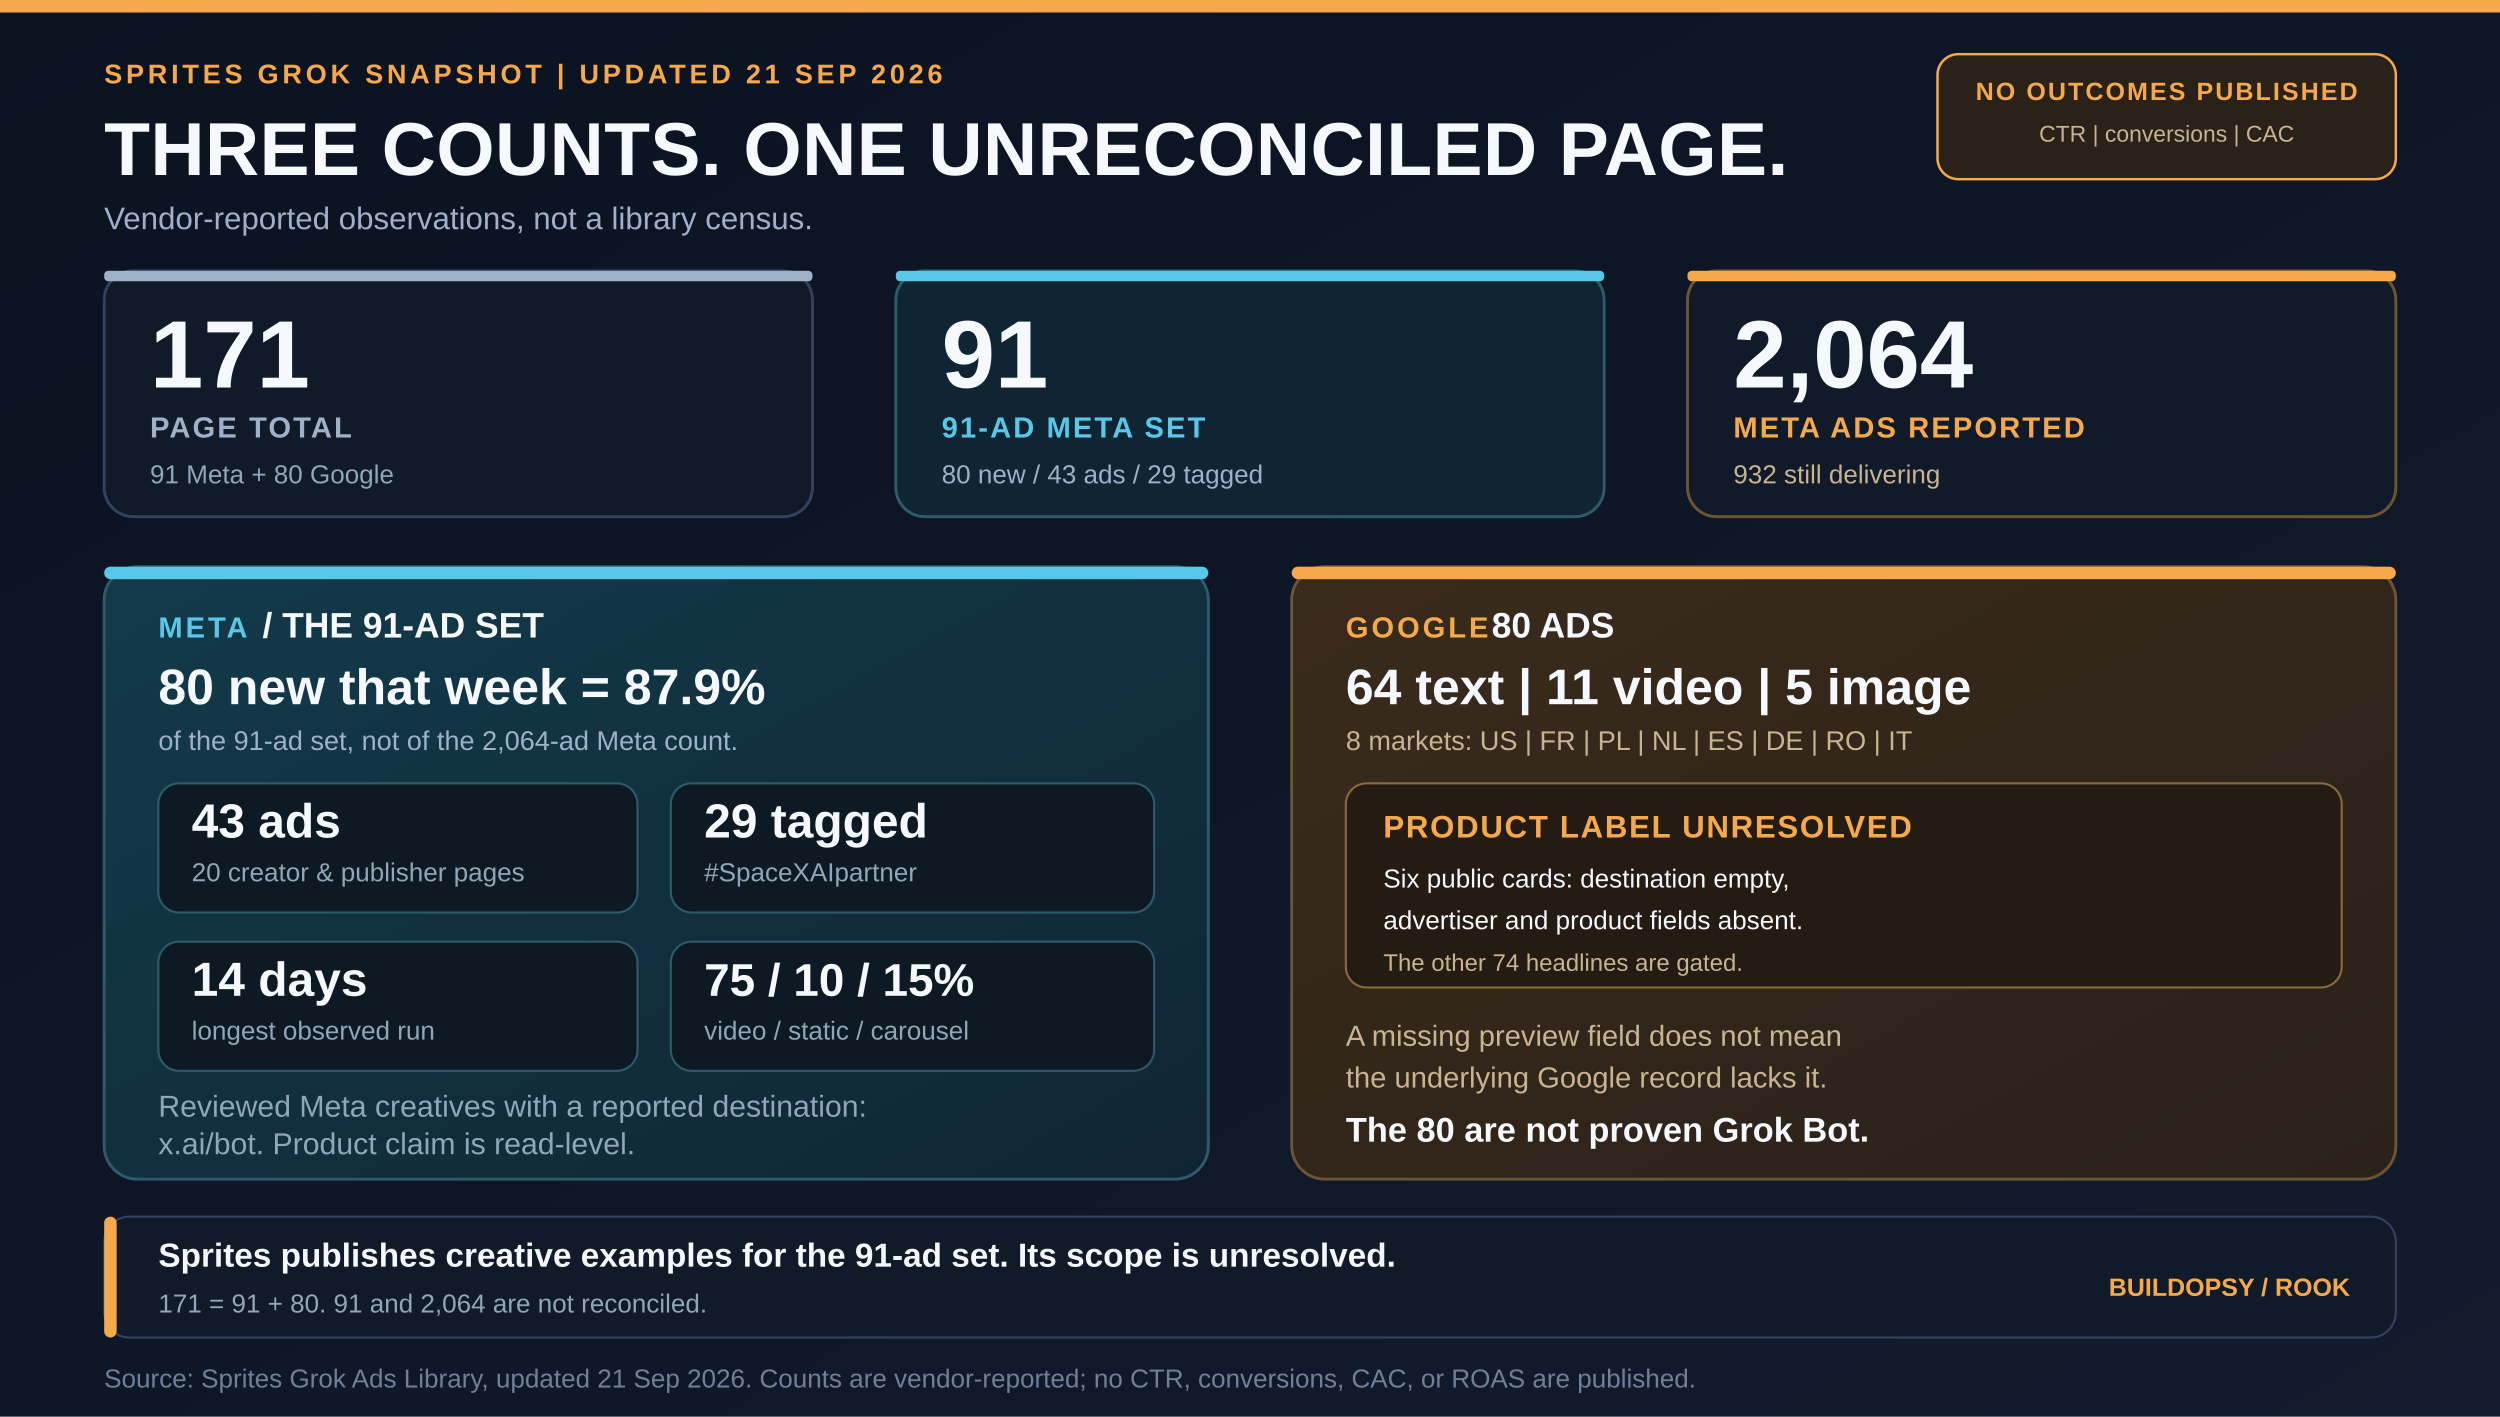
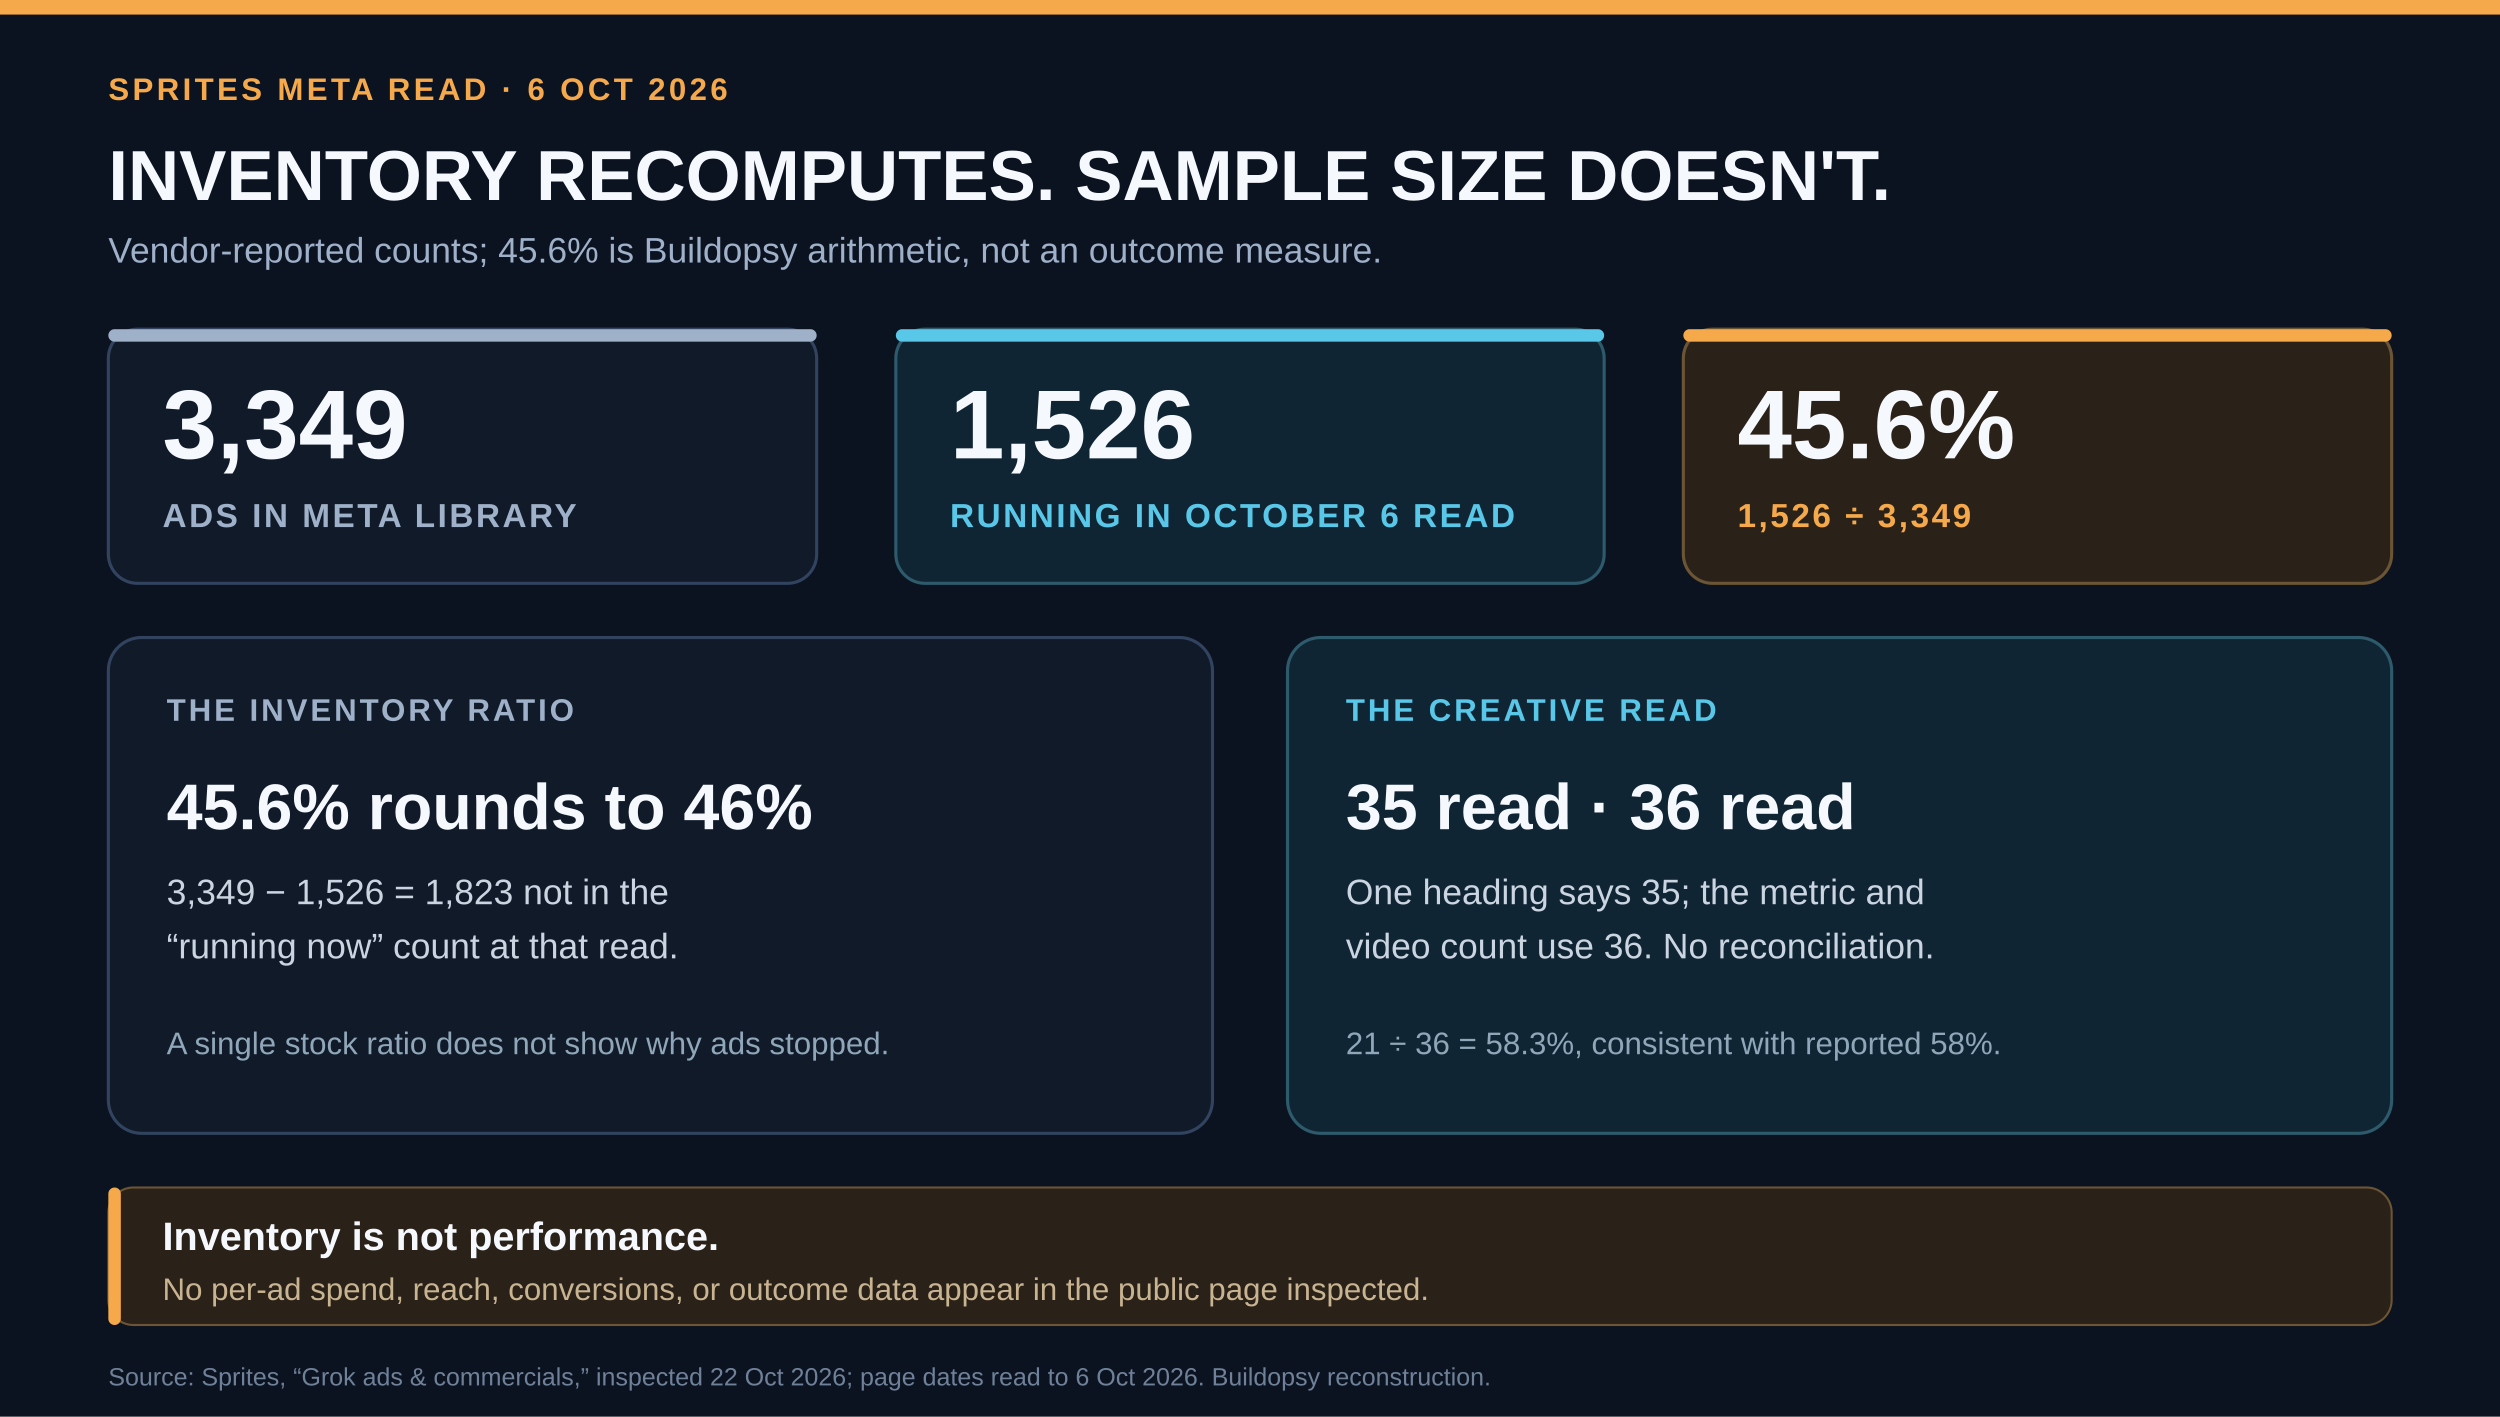
<svg xmlns="http://www.w3.org/2000/svg" width="1200" height="680" viewBox="0 0 1200 680" role="img" aria-labelledby="grokTitle grokDesc">
-   <defs>
-     <linearGradient id="bg" x1="0" y1="0" x2="1" y2="1">
-       <stop offset="0" stop-color="#0b1220" />
-       <stop offset="1" stop-color="#121c2e" />
-     </linearGradient>
-     <linearGradient id="metaGlow" x1="0" y1="0" x2="1" y2="1">
-       <stop offset="0" stop-color="#123b4a" />
-       <stop offset="1" stop-color="#102534" />
-     </linearGradient>
-     <linearGradient id="googleGlow" x1="0" y1="0" x2="1" y2="1">
-       <stop offset="0" stop-color="#3a2b1b" />
-       <stop offset="1" stop-color="#2a2119" />
-     </linearGradient>
-   </defs>
-   <rect width="1200" height="680" fill="url(#bg)" />
-   <rect width="1200" height="6" fill="#f6a94a" />
-   <text x="50" y="40" font-family="Segoe UI, Arial, sans-serif" font-size="13" font-weight="700" fill="#f6a94a" letter-spacing="1.8">SPRITES GROK SNAPSHOT | UPDATED 21 SEP 2026</text>
-   <text x="50" y="84" font-family="Segoe UI, Arial, sans-serif" font-size="36" font-weight="800" fill="#f5f8fc" letter-spacing="0.2">THREE COUNTS. ONE UNRECONCILED PAGE.</text>
-   <text x="50" y="110" font-family="Segoe UI, Arial, sans-serif" font-size="15" fill="#9fb0c9">Vendor-reported observations, not a library census.</text>
-   <rect x="930" y="26" width="220" height="60" rx="10" fill="#2a2119" stroke="#f6a94a" stroke-width="1.2" />
-   <text x="1040" y="48" text-anchor="middle" font-family="Segoe UI, Arial, sans-serif" font-size="12" font-weight="800" fill="#f6a94a" letter-spacing="1">NO OUTCOMES PUBLISHED</text>
-   <text x="1040" y="68" text-anchor="middle" font-family="Segoe UI, Arial, sans-serif" font-size="11" fill="#c8b491">CTR | conversions | CAC</text>
-   <rect x="50" y="130" width="340" height="118" rx="14" fill="#101a29" stroke="#31435e" stroke-width="1.4" />
-   <rect x="50" y="130" width="340" height="5" rx="2" fill="#9fb0c9" />
-   <text x="72" y="186" font-family="Segoe UI, Arial, sans-serif" font-size="46" font-weight="800" fill="#f5f8fc">171</text>
-   <text x="72" y="210" font-family="Segoe UI, Arial, sans-serif" font-size="14" font-weight="700" fill="#9fb0c9" letter-spacing="1">PAGE TOTAL</text>
-   <text x="72" y="232" font-family="Segoe UI, Arial, sans-serif" font-size="12.5" fill="#8fa7b8">91 Meta + 80 Google</text>
-   <rect x="430" y="130" width="340" height="118" rx="14" fill="#102534" stroke="#2d5b6b" stroke-width="1.4" />
-   <rect x="430" y="130" width="340" height="5" rx="2" fill="#58c7e8" />
-   <text x="452" y="186" font-family="Segoe UI, Arial, sans-serif" font-size="46" font-weight="800" fill="#f5f8fc">91</text>
-   <text x="452" y="210" font-family="Segoe UI, Arial, sans-serif" font-size="14" font-weight="700" fill="#58c7e8" letter-spacing="1">91-AD META SET</text>
-   <text x="452" y="232" font-family="Segoe UI, Arial, sans-serif" font-size="12.5" fill="#9fb0c9">80 new / 43 ads / 29 tagged</text>
-   <rect x="810" y="130" width="340" height="118" rx="14" fill="#101a29" stroke="#6b5534" stroke-width="1.4" />
-   <rect x="810" y="130" width="340" height="5" rx="2" fill="#f6a94a" />
-   <text x="832" y="186" font-family="Segoe UI, Arial, sans-serif" font-size="46" font-weight="800" fill="#f5f8fc">2,064</text>
-   <text x="832" y="210" font-family="Segoe UI, Arial, sans-serif" font-size="14" font-weight="700" fill="#f6a94a" letter-spacing="1">META ADS REPORTED</text>
-   <text x="832" y="232" font-family="Segoe UI, Arial, sans-serif" font-size="12.5" fill="#c8b491">932 still delivering</text>
-   <rect x="50" y="272" width="530" height="294" rx="16" fill="url(#metaGlow)" stroke="#2d5b6b" stroke-width="1.4" />
-   <rect x="50" y="272" width="530" height="6" rx="3" fill="#58c7e8" />
-   <text x="76" y="306" font-family="Segoe UI, Arial, sans-serif" font-size="14" font-weight="800" fill="#58c7e8" letter-spacing="1.4">META</text>
-   <text x="126" y="306" font-family="Segoe UI, Arial, sans-serif" font-size="17" font-weight="800" fill="#f5f8fc">/ THE 91-AD SET</text>
-   <text x="76" y="338" font-family="Segoe UI, Arial, sans-serif" font-size="24" font-weight="800" fill="#f5f8fc">80 new that week = 87.9%</text>
-   <text x="76" y="360" font-family="Segoe UI, Arial, sans-serif" font-size="13" fill="#9fb0c9">of the 91-ad set, not of the 2,064-ad Meta count.</text>
-   <rect x="76" y="376" width="230" height="62" rx="10" fill="#0d1a24" stroke="#2d5b6b" />
-   <text x="92" y="402" font-family="Segoe UI, Arial, sans-serif" font-size="23" font-weight="800" fill="#f5f8fc">43 ads</text>
-   <text x="92" y="423" font-family="Segoe UI, Arial, sans-serif" font-size="12.5" fill="#8fa7b8">20 creator &amp; publisher pages</text>
-   <rect x="322" y="376" width="232" height="62" rx="10" fill="#0d1a24" stroke="#2d5b6b" />
-   <text x="338" y="402" font-family="Segoe UI, Arial, sans-serif" font-size="23" font-weight="800" fill="#f5f8fc">29 tagged</text>
-   <text x="338" y="423" font-family="Segoe UI, Arial, sans-serif" font-size="12.5" fill="#8fa7b8">#SpaceXAIpartner</text>
-   <rect x="76" y="452" width="230" height="62" rx="10" fill="#0d1a24" stroke="#2d5b6b" />
-   <text x="92" y="478" font-family="Segoe UI, Arial, sans-serif" font-size="23" font-weight="800" fill="#f5f8fc">14 days</text>
-   <text x="92" y="499" font-family="Segoe UI, Arial, sans-serif" font-size="12.5" fill="#8fa7b8">longest observed run</text>
-   <rect x="322" y="452" width="232" height="62" rx="10" fill="#0d1a24" stroke="#2d5b6b" />
-   <text x="338" y="478" font-family="Segoe UI, Arial, sans-serif" font-size="22" font-weight="800" fill="#f5f8fc">75 / 10 / 15%</text>
-   <text x="338" y="499" font-family="Segoe UI, Arial, sans-serif" font-size="12.5" fill="#8fa7b8">video / static / carousel</text>
-   <text x="76" y="536" font-family="Segoe UI, Arial, sans-serif" font-size="14.5" fill="#8fa7b8">Reviewed Meta creatives with a reported destination:</text>
-   <text x="76" y="554" font-family="Segoe UI, Arial, sans-serif" font-size="14.5" fill="#8fa7b8">x.ai/bot. Product claim is read-level.</text>
-   <rect x="620" y="272" width="530" height="294" rx="16" fill="url(#googleGlow)" stroke="#6b5534" stroke-width="1.4" />
-   <rect x="620" y="272" width="530" height="6" rx="3" fill="#f6a94a" />
-   <text x="646" y="306" font-family="Segoe UI, Arial, sans-serif" font-size="14" font-weight="800" fill="#f6a94a" letter-spacing="1.4">GOOGLE</text>
-   <text x="716" y="306" font-family="Segoe UI, Arial, sans-serif" font-size="17" font-weight="800" fill="#f5f8fc">80 ADS</text>
-   <text x="646" y="338" font-family="Segoe UI, Arial, sans-serif" font-size="24" font-weight="800" fill="#f5f8fc">64 text | 11 video | 5 image</text>
-   <text x="646" y="360" font-family="Segoe UI, Arial, sans-serif" font-size="13" fill="#c8b491">8 markets: US | FR | PL | NL | ES | DE | RO | IT</text>
-   <rect x="646" y="376" width="478" height="98" rx="10" fill="#241b12" stroke="#8a6b3e" />
-   <text x="664" y="402" font-family="Segoe UI, Arial, sans-serif" font-size="15" font-weight="800" fill="#f6a94a" letter-spacing="0.8">PRODUCT LABEL UNRESOLVED</text>
-   <text x="664" y="426" font-family="Segoe UI, Arial, sans-serif" font-size="12.5" fill="#f5f8fc">Six public cards: destination empty,</text>
-   <text x="664" y="446" font-family="Segoe UI, Arial, sans-serif" font-size="12.5" fill="#f5f8fc">advertiser and product fields absent.</text>
-   <text x="664" y="466" font-family="Segoe UI, Arial, sans-serif" font-size="11.5" fill="#c8b491">The other 74 headlines are gated.</text>
-   <text x="646" y="502" font-family="Segoe UI, Arial, sans-serif" font-size="14" fill="#c8b491">A missing preview field does not mean</text>
-   <text x="646" y="522" font-family="Segoe UI, Arial, sans-serif" font-size="14" fill="#c8b491">the underlying Google record lacks it.</text>
-   <text x="646" y="548" font-family="Segoe UI, Arial, sans-serif" font-size="16.5" font-weight="800" fill="#f5f8fc">The 80 are not proven Grok Bot.</text>
-   <rect x="50" y="584" width="1100" height="58" rx="12" fill="#101a29" stroke="#31435e" />
-   <rect x="50" y="584" width="6" height="58" rx="3" fill="#f6a94a" />
-   <text x="76" y="608" font-family="Segoe UI, Arial, sans-serif" font-size="16" font-weight="700" fill="#f5f8fc">Sprites publishes creative examples for the 91-ad set. Its scope is unresolved.</text>
-   <text x="76" y="630" font-family="Segoe UI, Arial, sans-serif" font-size="12.5" fill="#8fa7b8">171 = 91 + 80. 91 and 2,064 are not reconciled.</text>
-   <text x="1128" y="622" text-anchor="end" font-family="Segoe UI, Arial, sans-serif" font-size="12" font-weight="800" fill="#f6a94a">BUILDOPSY / ROOK</text>
-   <text x="50" y="666" font-family="Segoe UI, Arial, sans-serif" font-size="12.5" fill="#6f8199">Source: Sprites Grok Ads Library, updated 21 Sep 2026. Counts are vendor-reported; no CTR, conversions, CAC, or ROAS are published.</text>
+   <rect width="1200" height="680" fill="#0b1220" />
+   <rect width="1200" height="7" fill="#f6a94a" />
+   <text x="52" y="48" font-family="Segoe UI, Arial, sans-serif" font-size="15" font-weight="700" fill="#f6a94a" letter-spacing="1.6">SPRITES META READ · 6 OCT 2026</text>
+   <text x="52" y="96" font-family="Segoe UI, Arial, sans-serif" font-size="34" font-weight="800" fill="#f5f8fc">INVENTORY RECOMPUTES. SAMPLE SIZE DOESN'T.</text>
+   <text x="52" y="126" font-family="Segoe UI, Arial, sans-serif" font-size="17" fill="#9fb0c9">Vendor-reported counts; 45.6% is Buildopsy arithmetic, not an outcome measure.</text>
+   <rect x="52" y="158" width="340" height="122" rx="14" fill="#101a29" stroke="#31435e" stroke-width="1.5" />
+   <rect x="52" y="158" width="340" height="6" rx="3" fill="#9fb0c9" />
+   <text x="78" y="220" font-family="Segoe UI, Arial, sans-serif" font-size="47" font-weight="800" fill="#f5f8fc">3,349</text>
+   <text x="78" y="253" font-family="Segoe UI, Arial, sans-serif" font-size="16" font-weight="700" fill="#9fb0c9" letter-spacing="1.2">ADS IN META LIBRARY</text>
+   <rect x="430" y="158" width="340" height="122" rx="14" fill="#102534" stroke="#2d5b6b" stroke-width="1.5" />
+   <rect x="430" y="158" width="340" height="6" rx="3" fill="#58c7e8" />
+   <text x="456" y="220" font-family="Segoe UI, Arial, sans-serif" font-size="47" font-weight="800" fill="#f5f8fc">1,526</text>
+   <text x="456" y="253" font-family="Segoe UI, Arial, sans-serif" font-size="16" font-weight="700" fill="#58c7e8" letter-spacing="1.2">RUNNING IN OCTOBER 6 READ</text>
+   <rect x="808" y="158" width="340" height="122" rx="14" fill="#2a2119" stroke="#6b5534" stroke-width="1.5" />
+   <rect x="808" y="158" width="340" height="6" rx="3" fill="#f6a94a" />
+   <text x="834" y="220" font-family="Segoe UI, Arial, sans-serif" font-size="47" font-weight="800" fill="#f5f8fc">45.6%</text>
+   <text x="834" y="253" font-family="Segoe UI, Arial, sans-serif" font-size="16" font-weight="700" fill="#f6a94a" letter-spacing="1.2">1,526 ÷ 3,349</text>
+   <rect x="52" y="306" width="530" height="238" rx="16" fill="#101a29" stroke="#31435e" stroke-width="1.5" />
+   <text x="80" y="346" font-family="Segoe UI, Arial, sans-serif" font-size="15" font-weight="800" fill="#9fb0c9" letter-spacing="1.4">THE INVENTORY RATIO</text>
+   <text x="80" y="398" font-family="Segoe UI, Arial, sans-serif" font-size="31" font-weight="800" fill="#f5f8fc">45.6% rounds to 46%</text>
+   <text x="80" y="434" font-family="Segoe UI, Arial, sans-serif" font-size="17" fill="#cbd5e1">3,349 − 1,526 = 1,823 not in the</text>
+   <text x="80" y="460" font-family="Segoe UI, Arial, sans-serif" font-size="17" fill="#cbd5e1">“running now” count at that read.</text>
+   <text x="80" y="506" font-family="Segoe UI, Arial, sans-serif" font-size="15" fill="#8fa7b8">A single stock ratio does not show why ads stopped.</text>
+   <rect x="618" y="306" width="530" height="238" rx="16" fill="#102534" stroke="#2d5b6b" stroke-width="1.5" />
+   <text x="646" y="346" font-family="Segoe UI, Arial, sans-serif" font-size="15" font-weight="800" fill="#58c7e8" letter-spacing="1.4">THE CREATIVE READ</text>
+   <text x="646" y="398" font-family="Segoe UI, Arial, sans-serif" font-size="31" font-weight="800" fill="#f5f8fc">35 read · 36 read</text>
+   <text x="646" y="434" font-family="Segoe UI, Arial, sans-serif" font-size="17" fill="#cbd5e1">One heading says 35; the metric and</text>
+   <text x="646" y="460" font-family="Segoe UI, Arial, sans-serif" font-size="17" fill="#cbd5e1">video count use 36. No reconciliation.</text>
+   <text x="646" y="506" font-family="Segoe UI, Arial, sans-serif" font-size="15" fill="#8fa7b8">21 ÷ 36 = 58.3%, consistent with reported 58%.</text>
+   <rect x="52" y="570" width="1096" height="66" rx="12" fill="#2a2119" stroke="#6b5534" />
+   <rect x="52" y="570" width="6" height="66" rx="3" fill="#f6a94a" />
+   <text x="78" y="600" font-family="Segoe UI, Arial, sans-serif" font-size="19" font-weight="800" fill="#f5f8fc">Inventory is not performance.</text>
+   <text x="78" y="624" font-family="Segoe UI, Arial, sans-serif" font-size="15" fill="#c8b491">No per-ad spend, reach, conversions, or outcome data appear in the public page inspected.</text>
+   <text x="52" y="665" font-family="Segoe UI, Arial, sans-serif" font-size="12" fill="#6f8199">Source: Sprites, “Grok ads &amp; commercials,” inspected 22 Oct 2026; page dates read to 6 Oct 2026. Buildopsy reconstruction.</text>
</svg>
